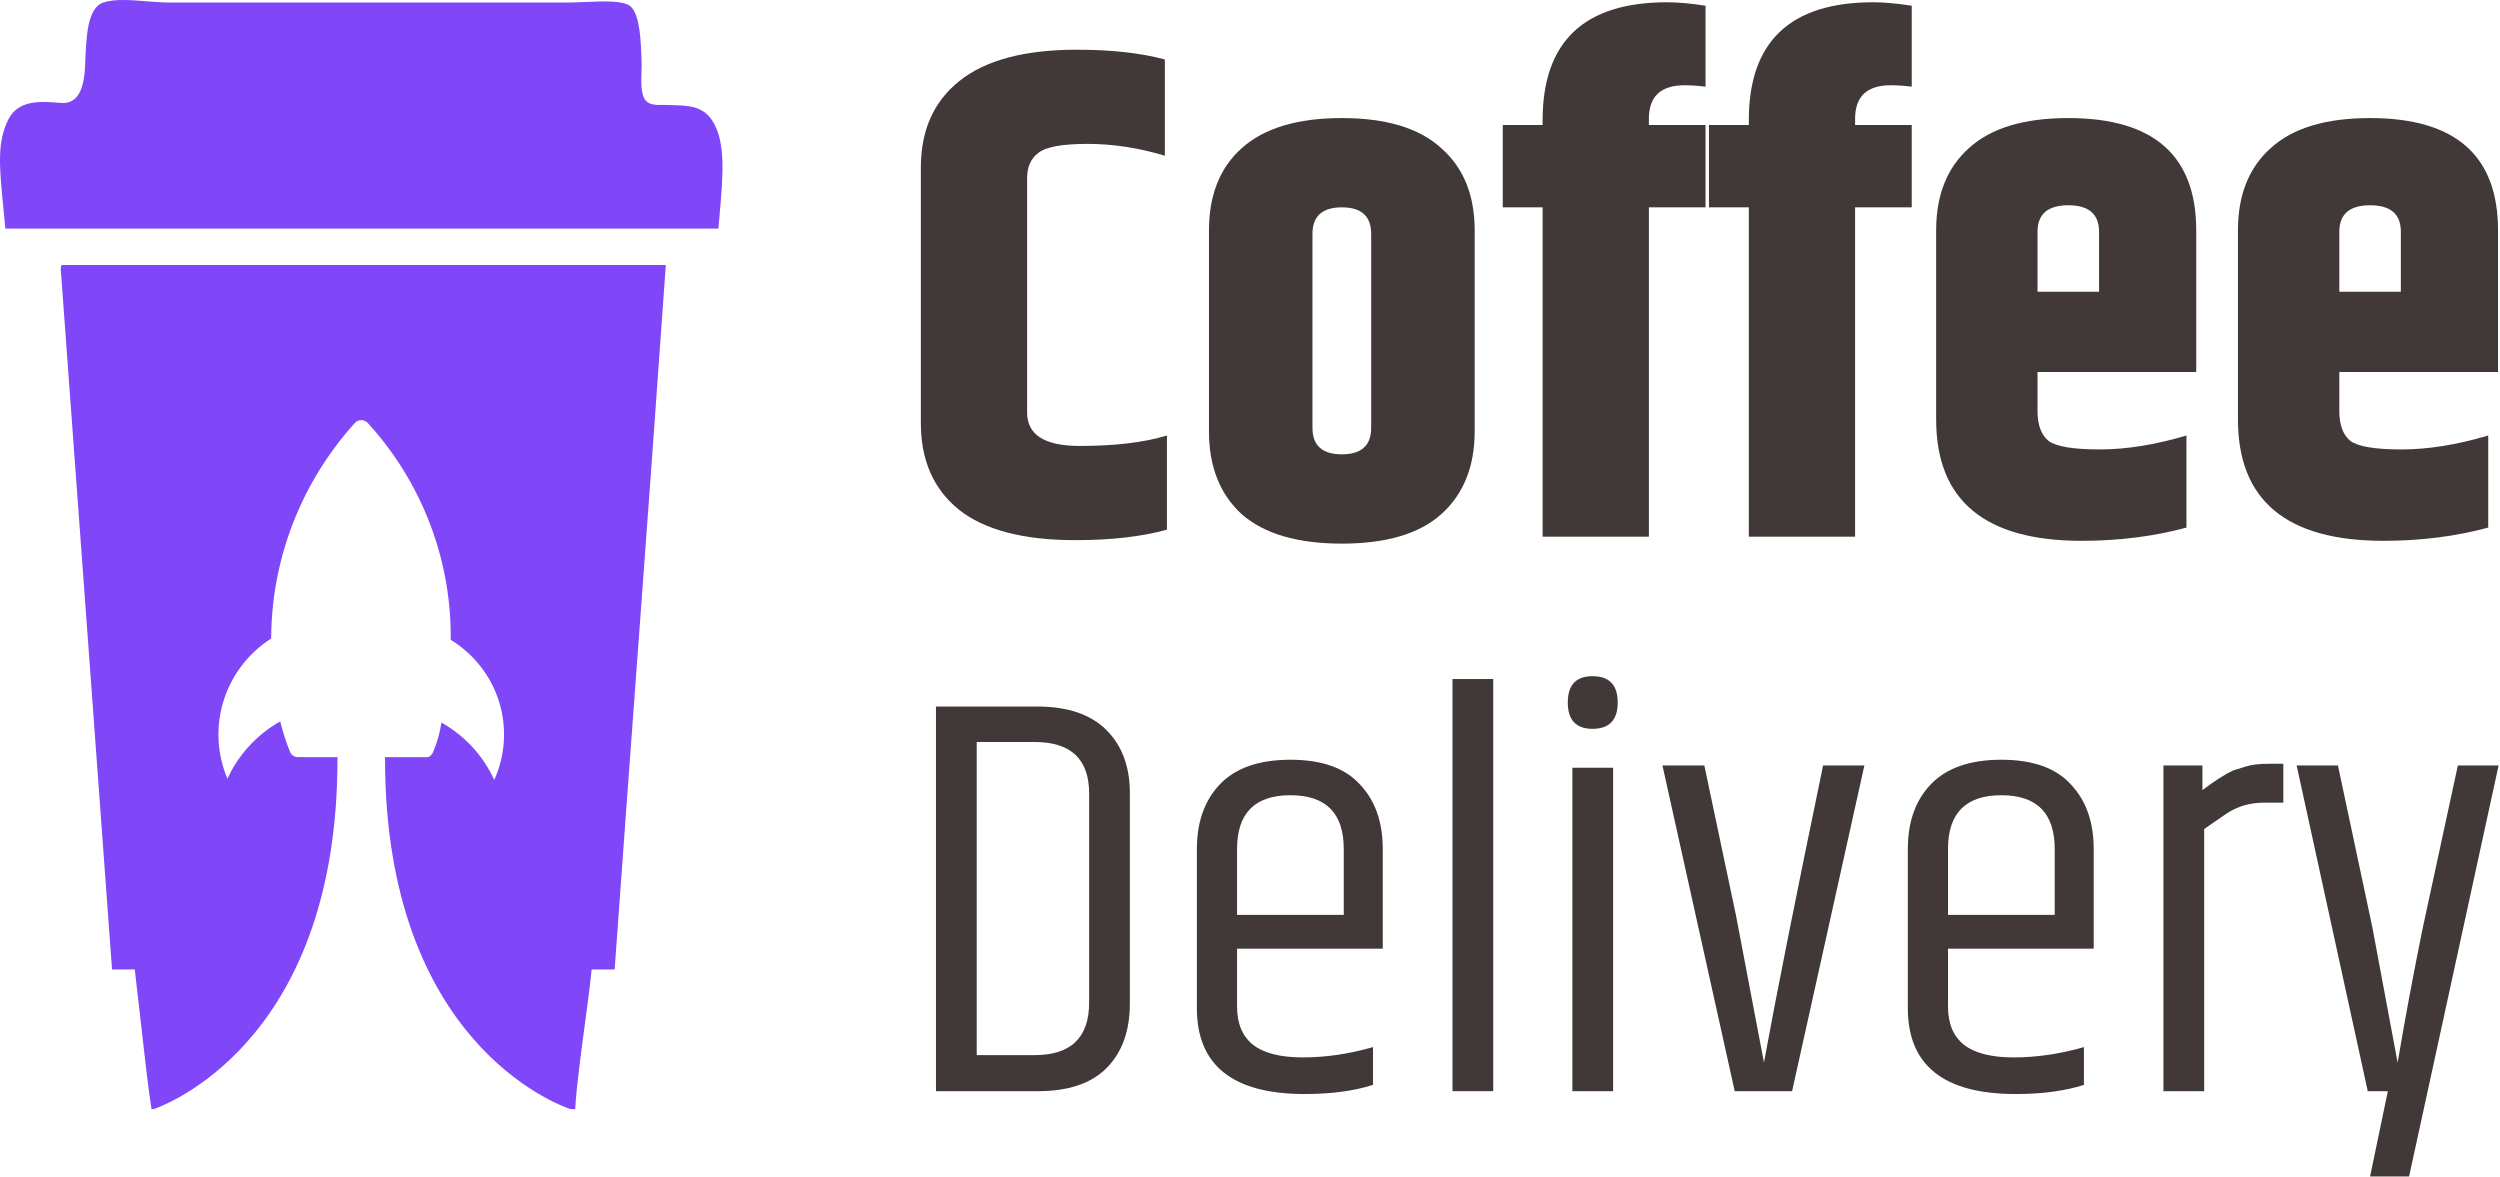
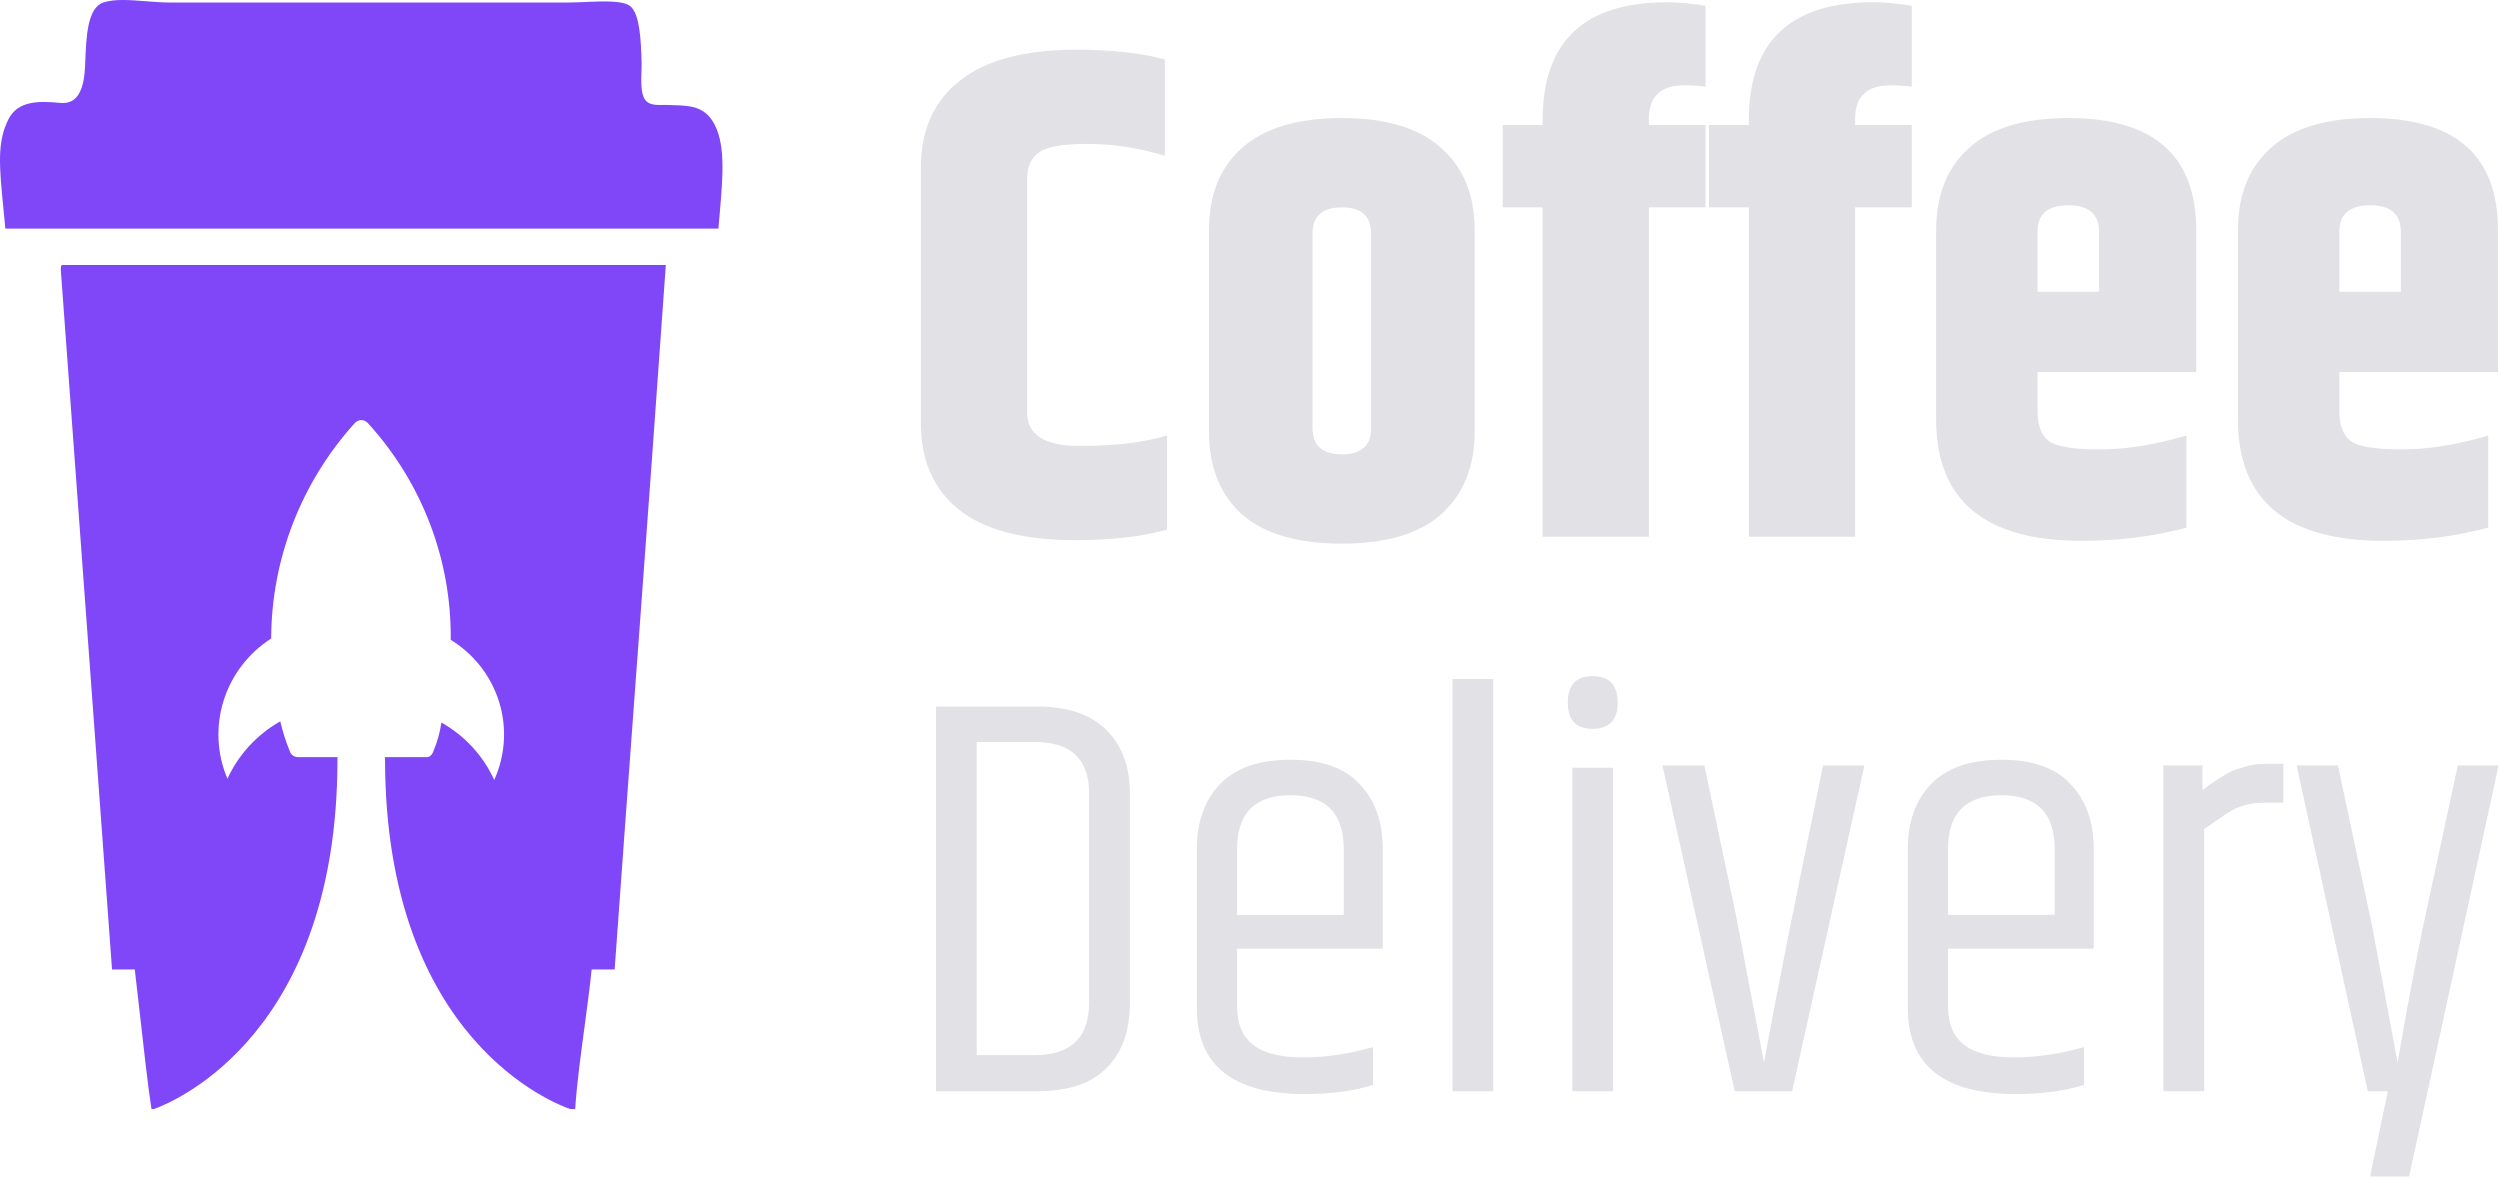
<svg xmlns="http://www.w3.org/2000/svg" width="85" height="40" viewBox="0 0 85 40" fill="none">
  <path d="M24.218 4.102C23.893 3.606 23.419 3.591 22.88 3.575C22.818 3.573 22.756 3.572 22.694 3.569C22.646 3.567 22.593 3.568 22.538 3.568C22.319 3.572 22.063 3.576 21.934 3.392C21.784 3.179 21.799 2.767 21.81 2.426C21.814 2.319 21.817 2.218 21.815 2.134C21.794 1.343 21.75 0.504 21.445 0.223C21.215 0.012 20.527 0.041 19.892 0.068C19.686 0.077 19.486 0.086 19.309 0.086H5.796C5.524 0.086 5.239 0.063 4.958 0.042C4.412 -0.001 3.885 -0.042 3.511 0.086C2.968 0.271 2.931 1.247 2.896 2.165L2.894 2.215C2.865 2.973 2.677 3.558 2.055 3.499C1.33 3.432 0.609 3.41 0.282 4.066C-0.105 4.842 -0.025 5.654 0.118 7.108C0.138 7.316 0.16 7.537 0.182 7.772H24.426C24.44 7.6 24.455 7.43 24.47 7.263C24.583 5.954 24.682 4.814 24.218 4.102Z" fill="#8047F8" />
  <path fill-rule="evenodd" clip-rule="evenodd" d="M2.07 9.215C2.449 14.339 2.823 19.47 3.198 24.601L3.198 24.604C3.401 27.39 3.605 30.176 3.809 32.961H4.582C4.635 33.397 4.695 33.935 4.759 34.502C4.888 35.654 5.03 36.926 5.15 37.708H5.236C6.024 37.42 11.471 35.092 11.474 25.822C11.473 25.795 11.473 25.769 11.476 25.743H10.13C10.065 25.742 10.002 25.72 9.951 25.681C9.899 25.641 9.862 25.586 9.846 25.524C9.715 25.2 9.609 24.866 9.529 24.526C8.738 24.974 8.109 25.656 7.733 26.477C7.376 25.637 7.329 24.698 7.601 23.827C7.873 22.955 8.446 22.206 9.22 21.709C9.229 19.004 10.242 16.397 12.066 14.38L12.095 14.355C12.148 14.309 12.216 14.284 12.286 14.283C12.327 14.284 12.367 14.293 12.404 14.309C12.441 14.326 12.475 14.35 12.503 14.38C14.348 16.4 15.355 19.032 15.324 21.753C16.112 22.236 16.697 22.985 16.969 23.861C17.241 24.737 17.183 25.681 16.804 26.518C16.43 25.696 15.801 25.012 15.008 24.567C14.959 24.897 14.87 25.219 14.742 25.527C14.698 25.658 14.609 25.743 14.521 25.743H13.085C13.088 25.758 13.089 25.774 13.09 25.79L13.091 25.794V25.801C13.091 25.815 13.091 25.829 13.091 25.842C13.11 35.378 18.902 37.543 19.39 37.708H19.557C19.6 36.957 19.739 35.921 19.874 34.91C19.967 34.214 20.059 33.53 20.116 32.961H20.898C21.149 29.453 21.407 25.955 21.664 22.456L21.664 22.454L21.665 22.453C21.994 17.979 22.323 13.504 22.638 9.009H2.12C2.061 9.02 2.065 9.117 2.07 9.215ZM12.286 14.283L12.284 14.283H12.287L12.286 14.283Z" fill="#8047F8" />
-   <path d="M31.309 5.698C31.309 4.433 31.745 3.453 32.616 2.757C33.504 2.045 34.835 1.69 36.61 1.69C37.783 1.69 38.781 1.8 39.605 2.022V5.295C38.718 5.026 37.838 4.892 36.967 4.892C36.111 4.892 35.556 4.995 35.303 5.2C35.049 5.39 34.922 5.674 34.922 6.054V14.024C34.922 14.783 35.516 15.162 36.705 15.162C37.909 15.162 38.9 15.044 39.676 14.807V18.009C38.821 18.246 37.783 18.365 36.562 18.365C34.787 18.365 33.464 18.017 32.593 17.321C31.737 16.625 31.309 15.645 31.309 14.38V5.698Z" fill="#403937" />
-   <path d="M46.62 7.952C46.62 7.351 46.288 7.05 45.622 7.05C44.956 7.05 44.624 7.351 44.624 7.952V14.546C44.624 15.147 44.956 15.447 45.622 15.447C46.288 15.447 46.62 15.147 46.62 14.546V7.952ZM41.105 7.833C41.105 6.631 41.478 5.698 42.223 5.034C42.983 4.354 44.117 4.014 45.622 4.014C47.128 4.014 48.253 4.354 48.998 5.034C49.758 5.698 50.139 6.631 50.139 7.833V14.664C50.139 15.866 49.758 16.807 48.998 17.487C48.253 18.151 47.128 18.483 45.622 18.483C44.117 18.483 42.983 18.151 42.223 17.487C41.478 16.807 41.105 15.866 41.105 14.664V7.833Z" fill="#403937" />
-   <path d="M52.449 4.085C52.449 1.413 53.86 0.077 56.681 0.077C57.045 0.077 57.481 0.116 57.988 0.195V2.947C57.734 2.915 57.497 2.899 57.275 2.899C56.467 2.899 56.062 3.279 56.062 4.038V4.251H57.988V7.05H56.062V18.246H52.449V7.05H51.094V4.251H52.449V4.085Z" fill="#403937" />
-   <path d="M59.46 4.085C59.46 1.413 60.87 0.077 63.691 0.077C64.056 0.077 64.492 0.116 64.999 0.195V2.947C64.745 2.915 64.508 2.899 64.286 2.899C63.477 2.899 63.073 3.279 63.073 4.038V4.251H64.999V7.05H63.073V18.246H59.46V7.05H58.105V4.251H59.46V4.085Z" fill="#403937" />
-   <path d="M65.829 14.261V7.833C65.829 6.631 66.201 5.698 66.946 5.034C67.691 4.354 68.816 4.014 70.322 4.014C73.222 4.014 74.672 5.287 74.672 7.833V12.648H69.276V13.976C69.276 14.451 69.403 14.791 69.656 14.996C69.926 15.186 70.504 15.281 71.392 15.281C72.295 15.281 73.278 15.123 74.339 14.807V17.938C73.23 18.238 72.041 18.388 70.774 18.388C67.477 18.388 65.829 17.012 65.829 14.261ZM69.276 9.92H71.368V7.88C71.368 7.28 71.019 6.979 70.322 6.979C69.625 6.979 69.276 7.28 69.276 7.88V9.92Z" fill="#403937" />
-   <path d="M76.09 14.261V7.833C76.09 6.631 76.462 5.698 77.207 5.034C77.952 4.354 79.077 4.014 80.583 4.014C83.483 4.014 84.933 5.287 84.933 7.833V12.648H79.537V13.976C79.537 14.451 79.664 14.791 79.917 14.996C80.187 15.186 80.765 15.281 81.653 15.281C82.556 15.281 83.538 15.123 84.6 14.807V17.938C83.491 18.238 82.302 18.388 81.034 18.388C77.738 18.388 76.09 17.012 76.09 14.261ZM79.537 9.92H81.629V7.88C81.629 7.28 81.28 6.979 80.583 6.979C79.886 6.979 79.537 7.28 79.537 7.88V9.92Z" fill="#403937" />
-   <path d="M37.031 26.98C37.031 25.812 36.413 25.228 35.178 25.228H33.208V35.874H35.178C36.413 35.874 37.031 35.277 37.031 34.083V26.98ZM31.823 24.021H35.255C36.296 24.021 37.083 24.287 37.616 24.819C38.149 25.351 38.415 26.065 38.415 26.96V34.122C38.415 35.044 38.155 35.77 37.635 36.302C37.115 36.834 36.335 37.1 35.294 37.1H31.823V24.021Z" fill="#403937" />
-   <path d="M40.694 34.278V28.867C40.694 27.946 40.955 27.213 41.475 26.668C42.008 26.11 42.807 25.831 43.874 25.831C44.94 25.831 45.727 26.11 46.234 26.668C46.754 27.213 47.014 27.946 47.014 28.867V32.254H42.06V34.22C42.06 34.804 42.242 35.238 42.606 35.524C42.97 35.809 43.536 35.952 44.303 35.952C45.07 35.952 45.863 35.835 46.682 35.602V36.886C46.032 37.094 45.259 37.197 44.361 37.197C41.917 37.197 40.694 36.224 40.694 34.278ZM42.06 31.106H45.688V28.867C45.688 27.648 45.083 27.038 43.874 27.038C42.664 27.038 42.06 27.648 42.06 28.867V31.106Z" fill="#403937" />
-   <path d="M49.385 23.087H50.77V37.1H49.385V23.087Z" fill="#403937" />
-   <path d="M54.144 24.78C53.585 24.78 53.305 24.482 53.305 23.885C53.305 23.288 53.585 22.99 54.144 22.99C54.716 22.99 55.002 23.288 55.002 23.885C55.002 24.482 54.716 24.78 54.144 24.78ZM53.461 26.104H54.846V37.1H53.461V26.104Z" fill="#403937" />
-   <path d="M61.985 26.026H63.389L60.931 37.1H58.981L56.523 26.026H57.947L59.02 31.106L59.975 36.127C60.366 33.973 61.035 30.606 61.985 26.026Z" fill="#403937" />
-   <path d="M64.866 34.278V28.867C64.866 27.946 65.126 27.213 65.647 26.668C66.18 26.11 66.979 25.831 68.046 25.831C69.112 25.831 69.899 26.11 70.406 26.668C70.926 27.213 71.186 27.946 71.186 28.867V32.254H66.232V34.22C66.232 34.804 66.414 35.238 66.778 35.524C67.142 35.809 67.707 35.952 68.475 35.952C69.242 35.952 70.035 35.835 70.854 35.602V36.886C70.204 37.094 69.43 37.197 68.533 37.197C66.089 37.197 64.866 36.224 64.866 34.278ZM66.232 31.106H69.86V28.867C69.86 27.648 69.255 27.038 68.046 27.038C66.836 27.038 66.232 27.648 66.232 28.867V31.106Z" fill="#403937" />
-   <path d="M77.146 25.968H77.633V27.291H76.97C76.502 27.291 76.079 27.414 75.702 27.661C75.585 27.739 75.332 27.914 74.942 28.186V37.1H73.557V26.026H74.883V26.863C74.922 26.837 75.02 26.766 75.176 26.649C75.345 26.532 75.442 26.467 75.468 26.454C75.507 26.428 75.592 26.376 75.722 26.299C75.865 26.221 75.969 26.175 76.034 26.162C76.112 26.136 76.216 26.104 76.346 26.065C76.541 26 76.808 25.968 77.146 25.968Z" fill="#403937" />
-   <path d="M83.567 26.026H84.952L81.909 40H80.583L81.187 37.1H80.504L78.086 26.026H79.49L80.661 31.534L81.519 36.127C81.779 34.596 82.065 33.065 82.377 31.534L83.567 26.026Z" fill="#403937" />
+   <path d="M31.309 5.698C31.309 4.433 31.745 3.453 32.616 2.757C33.504 2.045 34.835 1.69 36.61 1.69C37.783 1.69 38.781 1.8 39.605 2.022V5.295C38.718 5.026 37.838 4.892 36.967 4.892C36.111 4.892 35.556 4.995 35.303 5.2C35.049 5.39 34.922 5.674 34.922 6.054V14.024C34.922 14.783 35.516 15.162 36.705 15.162C37.909 15.162 38.9 15.044 39.676 14.807V18.009C38.821 18.246 37.783 18.365 36.562 18.365C34.787 18.365 33.464 18.017 32.593 17.321C31.737 16.625 31.309 15.645 31.309 14.38V5.698Z" fill="#E1E1E6" />
+   <path d="M46.62 7.952C46.62 7.351 46.288 7.05 45.622 7.05C44.956 7.05 44.624 7.351 44.624 7.952V14.546C44.624 15.147 44.956 15.447 45.622 15.447C46.288 15.447 46.62 15.147 46.62 14.546V7.952ZM41.105 7.833C41.105 6.631 41.478 5.698 42.223 5.034C42.983 4.354 44.117 4.014 45.622 4.014C47.128 4.014 48.253 4.354 48.998 5.034C49.758 5.698 50.139 6.631 50.139 7.833V14.664C50.139 15.866 49.758 16.807 48.998 17.487C48.253 18.151 47.128 18.483 45.622 18.483C44.117 18.483 42.983 18.151 42.223 17.487C41.478 16.807 41.105 15.866 41.105 14.664V7.833Z" fill="#E1E1E6" />
+   <path d="M52.449 4.085C52.449 1.413 53.86 0.077 56.681 0.077C57.045 0.077 57.481 0.116 57.988 0.195V2.947C57.734 2.915 57.497 2.899 57.275 2.899C56.467 2.899 56.062 3.279 56.062 4.038V4.251H57.988V7.05H56.062V18.246H52.449V7.05H51.094V4.251H52.449V4.085Z" fill="#E1E1E6" />
+   <path d="M59.46 4.085C59.46 1.413 60.87 0.077 63.691 0.077C64.056 0.077 64.492 0.116 64.999 0.195V2.947C64.745 2.915 64.508 2.899 64.286 2.899C63.477 2.899 63.073 3.279 63.073 4.038V4.251H64.999V7.05H63.073V18.246H59.46V7.05H58.105V4.251H59.46V4.085Z" fill="#E1E1E6" />
+   <path d="M65.829 14.261V7.833C65.829 6.631 66.201 5.698 66.946 5.034C67.691 4.354 68.816 4.014 70.322 4.014C73.222 4.014 74.672 5.287 74.672 7.833V12.648H69.276V13.976C69.276 14.451 69.403 14.791 69.656 14.996C69.926 15.186 70.504 15.281 71.392 15.281C72.295 15.281 73.278 15.123 74.339 14.807V17.938C73.23 18.238 72.041 18.388 70.774 18.388C67.477 18.388 65.829 17.012 65.829 14.261ZM69.276 9.92H71.368V7.88C71.368 7.28 71.019 6.979 70.322 6.979C69.625 6.979 69.276 7.28 69.276 7.88V9.92Z" fill="#E1E1E6" />
+   <path d="M76.09 14.261V7.833C76.09 6.631 76.462 5.698 77.207 5.034C77.952 4.354 79.077 4.014 80.583 4.014C83.483 4.014 84.933 5.287 84.933 7.833V12.648H79.537V13.976C79.537 14.451 79.664 14.791 79.917 14.996C80.187 15.186 80.765 15.281 81.653 15.281C82.556 15.281 83.538 15.123 84.6 14.807V17.938C83.491 18.238 82.302 18.388 81.034 18.388C77.738 18.388 76.09 17.012 76.09 14.261ZM79.537 9.92H81.629V7.88C81.629 7.28 81.28 6.979 80.583 6.979C79.886 6.979 79.537 7.28 79.537 7.88V9.92Z" fill="#E1E1E6" />
+   <path d="M37.031 26.98C37.031 25.812 36.413 25.228 35.178 25.228H33.208V35.874H35.178C36.413 35.874 37.031 35.277 37.031 34.083V26.98ZM31.823 24.021H35.255C36.296 24.021 37.083 24.287 37.616 24.819C38.149 25.351 38.415 26.065 38.415 26.96V34.122C38.415 35.044 38.155 35.77 37.635 36.302C37.115 36.834 36.335 37.1 35.294 37.1H31.823V24.021Z" fill="#E1E1E6" />
+   <path d="M40.694 34.278V28.867C40.694 27.946 40.955 27.213 41.475 26.668C42.008 26.11 42.807 25.831 43.874 25.831C44.94 25.831 45.727 26.11 46.234 26.668C46.754 27.213 47.014 27.946 47.014 28.867V32.254H42.06V34.22C42.06 34.804 42.242 35.238 42.606 35.524C42.97 35.809 43.536 35.952 44.303 35.952C45.07 35.952 45.863 35.835 46.682 35.602V36.886C46.032 37.094 45.259 37.197 44.361 37.197C41.917 37.197 40.694 36.224 40.694 34.278ZM42.06 31.106H45.688V28.867C45.688 27.648 45.083 27.038 43.874 27.038C42.664 27.038 42.06 27.648 42.06 28.867V31.106Z" fill="#E1E1E6" />
+   <path d="M49.385 23.087H50.77V37.1H49.385V23.087Z" fill="#E1E1E6" />
+   <path d="M54.144 24.78C53.585 24.78 53.305 24.482 53.305 23.885C53.305 23.288 53.585 22.99 54.144 22.99C54.716 22.99 55.002 23.288 55.002 23.885C55.002 24.482 54.716 24.78 54.144 24.78ZM53.461 26.104H54.846V37.1H53.461V26.104Z" fill="#E1E1E6" />
+   <path d="M61.985 26.026H63.389L60.931 37.1H58.981L56.523 26.026H57.947L59.02 31.106L59.975 36.127C60.366 33.973 61.035 30.606 61.985 26.026Z" fill="#E1E1E6" />
+   <path d="M64.866 34.278V28.867C64.866 27.946 65.126 27.213 65.647 26.668C66.18 26.11 66.979 25.831 68.046 25.831C69.112 25.831 69.899 26.11 70.406 26.668C70.926 27.213 71.186 27.946 71.186 28.867V32.254H66.232V34.22C66.232 34.804 66.414 35.238 66.778 35.524C67.142 35.809 67.707 35.952 68.475 35.952C69.242 35.952 70.035 35.835 70.854 35.602V36.886C70.204 37.094 69.43 37.197 68.533 37.197C66.089 37.197 64.866 36.224 64.866 34.278ZM66.232 31.106H69.86V28.867C69.86 27.648 69.255 27.038 68.046 27.038C66.836 27.038 66.232 27.648 66.232 28.867V31.106Z" fill="#E1E1E6" />
+   <path d="M77.146 25.968H77.633V27.291H76.97C76.502 27.291 76.079 27.414 75.702 27.661C75.585 27.739 75.332 27.914 74.942 28.186V37.1H73.557V26.026H74.883V26.863C74.922 26.837 75.02 26.766 75.176 26.649C75.345 26.532 75.442 26.467 75.468 26.454C75.507 26.428 75.592 26.376 75.722 26.299C75.865 26.221 75.969 26.175 76.034 26.162C76.112 26.136 76.216 26.104 76.346 26.065C76.541 26 76.808 25.968 77.146 25.968Z" fill="#E1E1E6" />
+   <path d="M83.567 26.026H84.952L81.909 40H80.583L81.187 37.1H80.504L78.086 26.026H79.49L80.661 31.534L81.519 36.127C81.779 34.596 82.065 33.065 82.377 31.534L83.567 26.026Z" fill="#E1E1E6" />
</svg>
